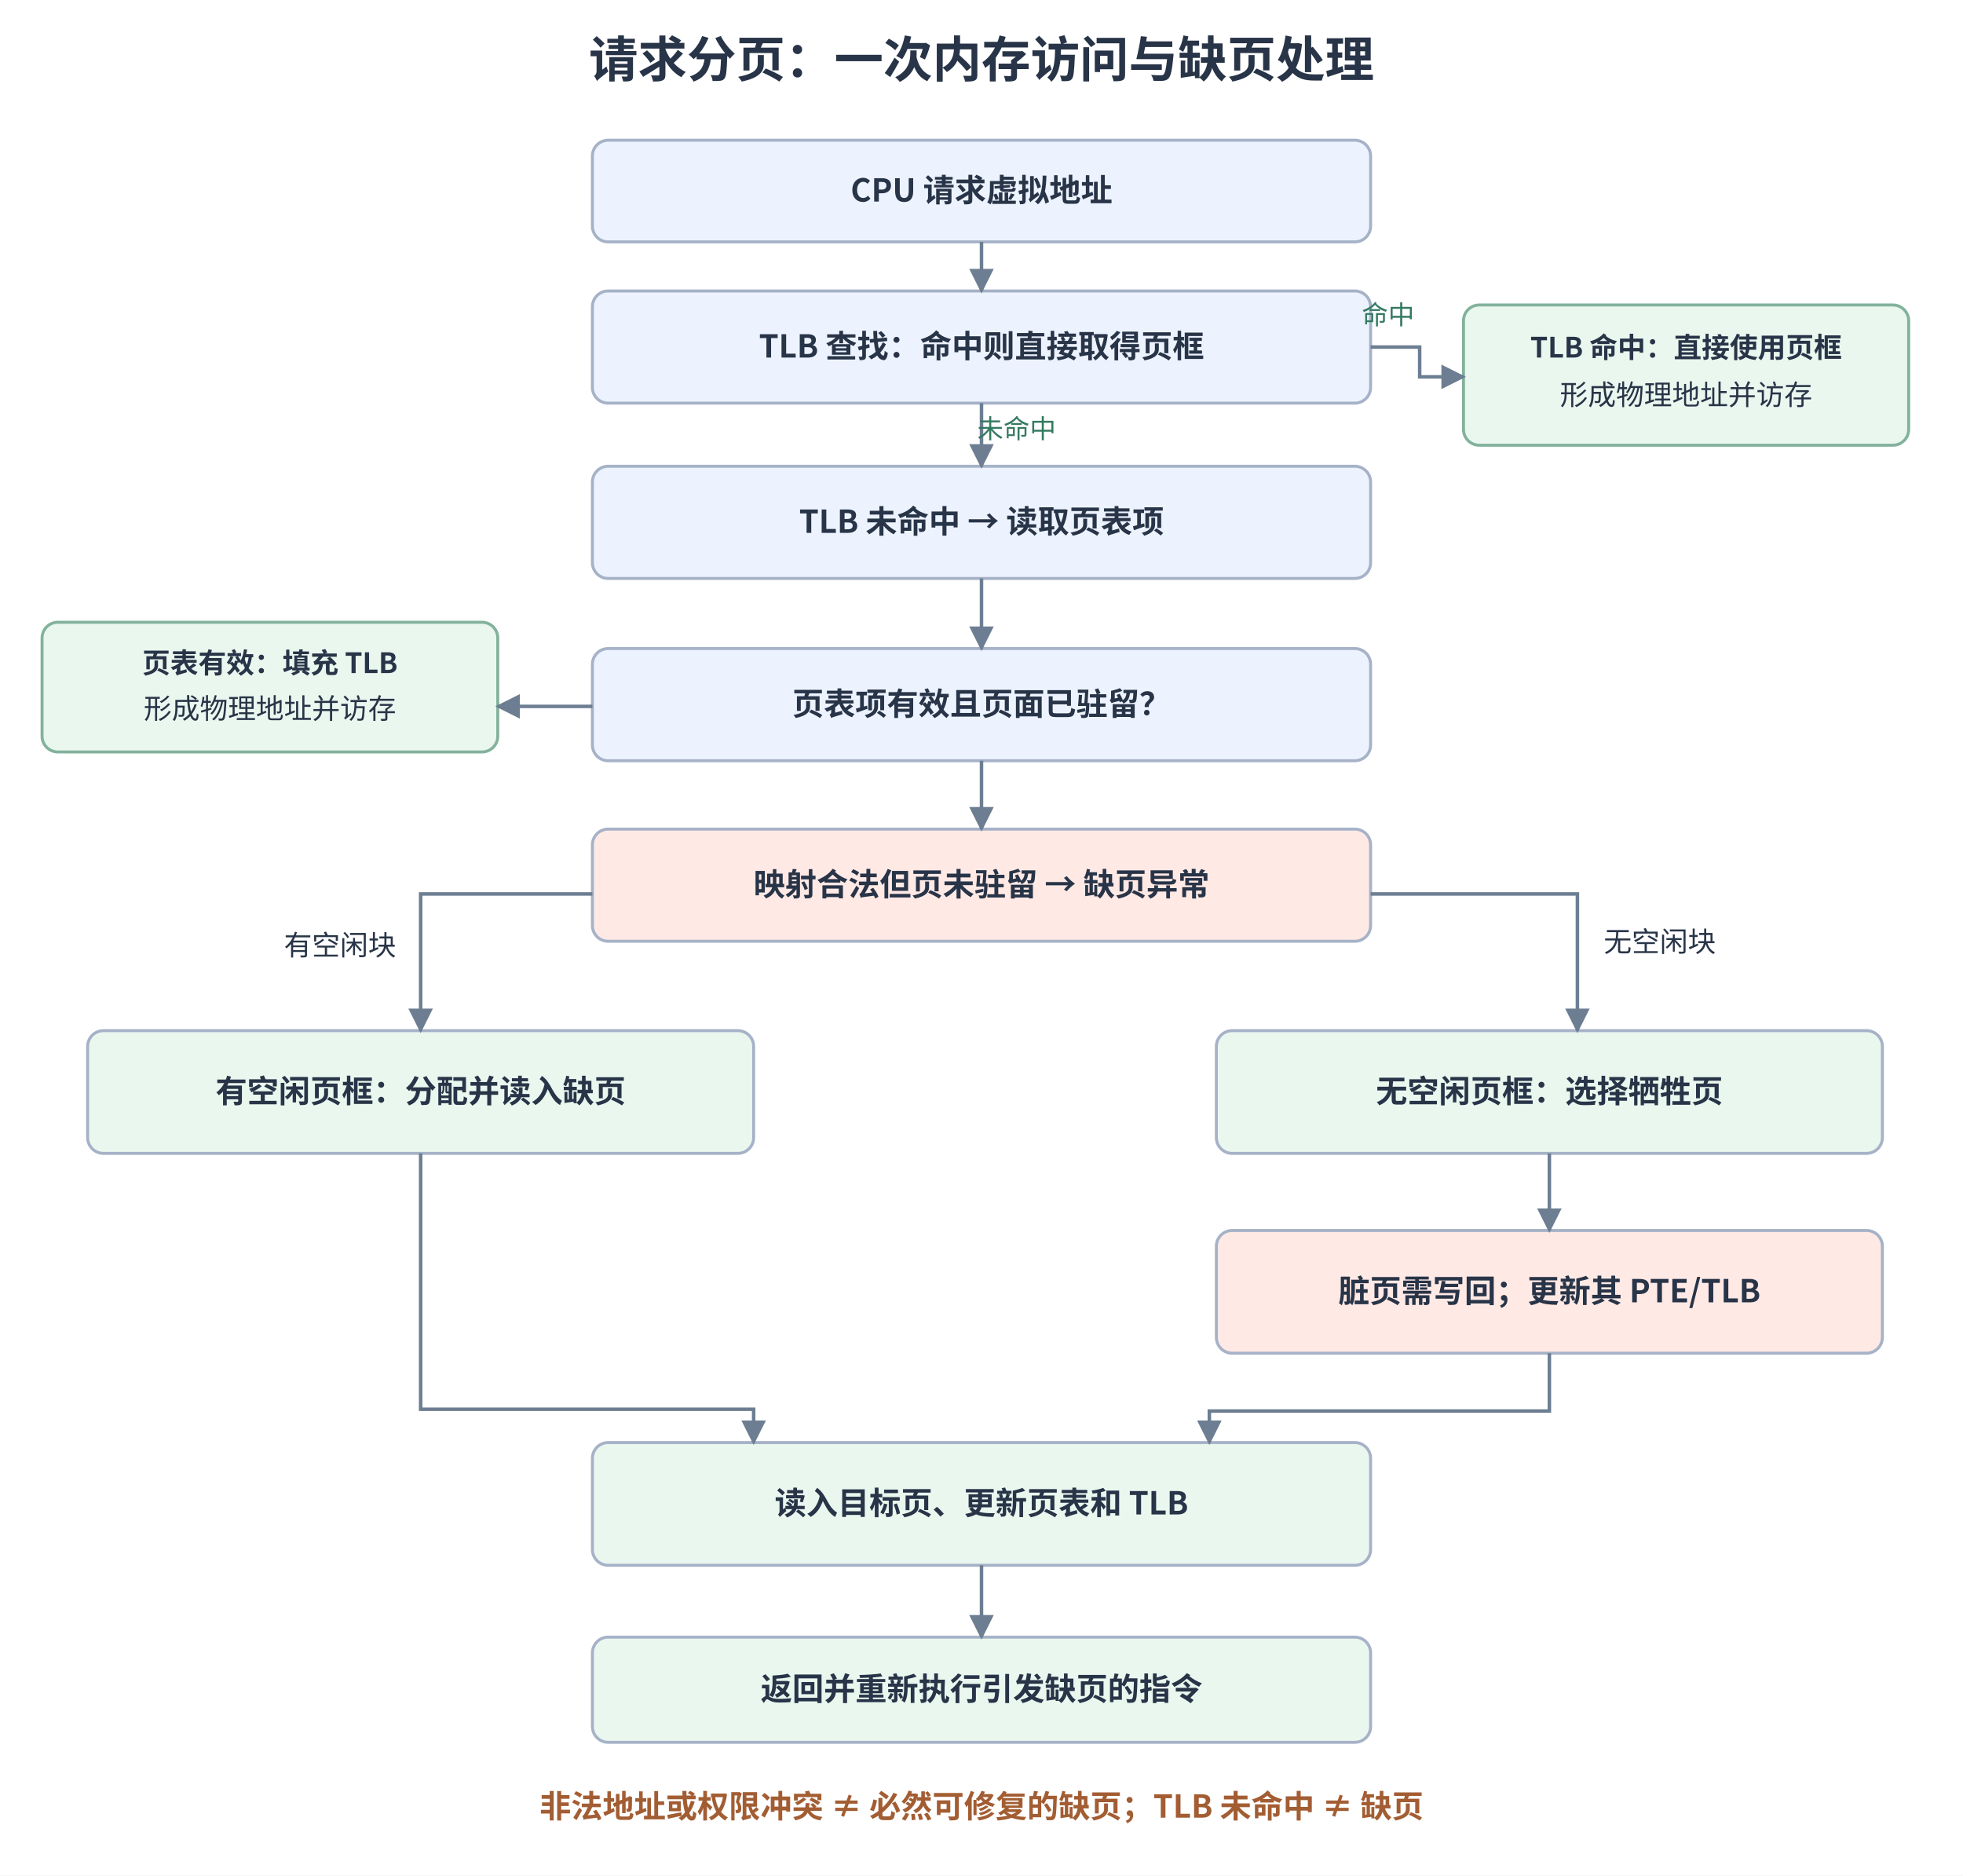
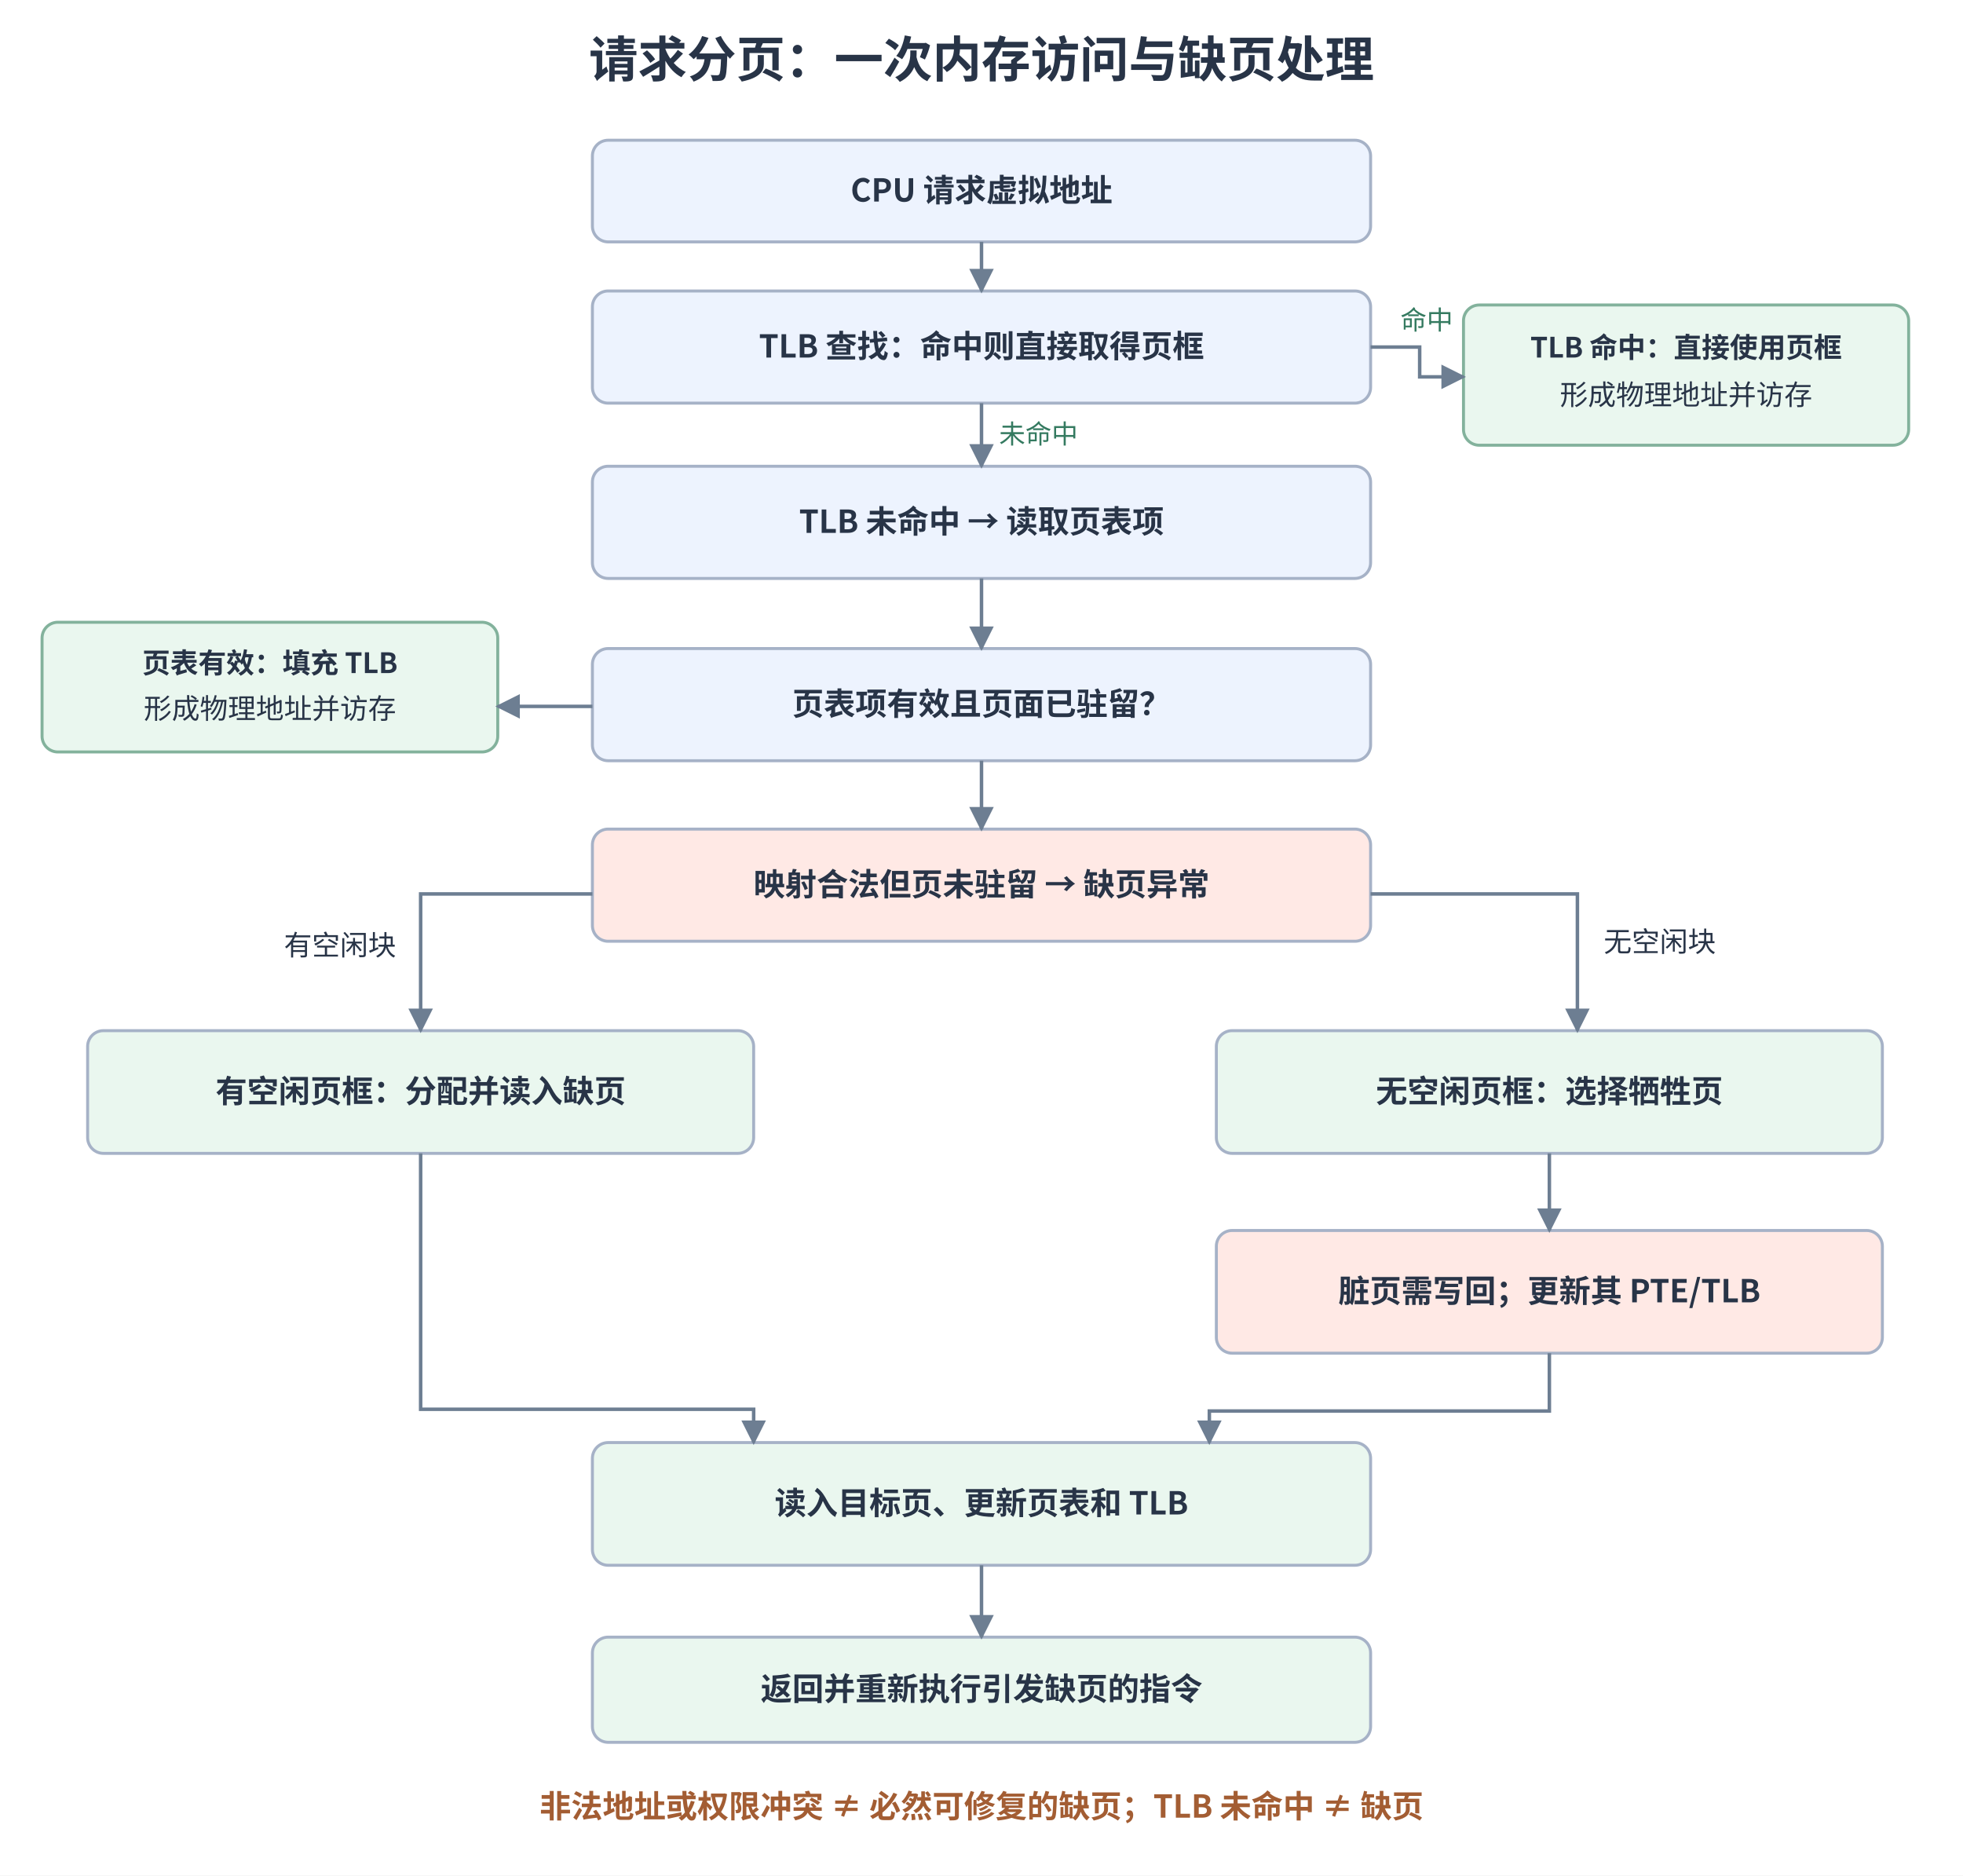
<svg xmlns="http://www.w3.org/2000/svg" viewBox="0 0 1120 1070" width="1120" height="1070">
  <defs>
    <marker id="arrow" viewBox="0 0 10 10" refX="9" refY="5" markerWidth="7" markerHeight="7" orient="auto-start-reverse">
      <path d="M0 0 L10 5 L0 10z" fill="#6d7e92" />
    </marker>
  </defs>
  <rect width="1120" height="1070" fill="white" />
  <text x="560" y="44" text-anchor="middle" fill="#283447" font-size="28" font-weight="700" font-family="Noto Sans CJK SC, Microsoft YaHei, sans-serif">请求分页：一次内存访问与缺页处理</text>
  <rect x="338" y="80" width="444" height="58" rx="9" fill="#edf3fe" stroke="#a6b2c7" stroke-width="1.7" />
  <text x="560.0" y="115.0" text-anchor="middle" fill="#283447" font-size="18" font-weight="600" font-family="Noto Sans CJK SC, Microsoft YaHei, sans-serif">CPU 请求虚拟地址</text>
  <rect x="338" y="166" width="444" height="64" rx="9" fill="#edf3fe" stroke="#a6b2c7" stroke-width="1.7" />
  <text x="560.0" y="204.0" text-anchor="middle" fill="#283447" font-size="18" font-weight="600" font-family="Noto Sans CJK SC, Microsoft YaHei, sans-serif">TLB 查找：命中则直接取得页框</text>
  <rect x="338" y="266" width="444" height="64" rx="9" fill="#edf3fe" stroke="#a6b2c7" stroke-width="1.7" />
  <text x="560.0" y="304.0" text-anchor="middle" fill="#283447" font-size="18" font-weight="600" font-family="Noto Sans CJK SC, Microsoft YaHei, sans-serif">TLB 未命中 → 读取页表项</text>
  <rect x="338" y="370" width="444" height="64" rx="9" fill="#edf3fe" stroke="#a6b2c7" stroke-width="1.7" />
  <text x="560.0" y="408.0" text-anchor="middle" fill="#283447" font-size="18" font-weight="600" font-family="Noto Sans CJK SC, Microsoft YaHei, sans-serif">页表项有效且页面已驻留？</text>
  <rect x="338" y="473" width="444" height="64" rx="9" fill="#ffe9e5" stroke="#a6b2c7" stroke-width="1.7" />
  <text x="560.0" y="511.0" text-anchor="middle" fill="#283447" font-size="18" font-weight="600" font-family="Noto Sans CJK SC, Microsoft YaHei, sans-serif">映射合法但页未驻留 → 缺页异常</text>
  <rect x="50" y="588" width="380" height="70" rx="9" fill="#eaf7ef" stroke="#a6b2c7" stroke-width="1.7" />
  <text x="240.0" y="629.0" text-anchor="middle" fill="#283447" font-size="18" font-weight="600" font-family="Noto Sans CJK SC, Microsoft YaHei, sans-serif">有空闲页框：分配并读入缺页</text>
  <rect x="694" y="588" width="380" height="70" rx="9" fill="#eaf7ef" stroke="#a6b2c7" stroke-width="1.7" />
  <text x="884.0" y="629.0" text-anchor="middle" fill="#283447" font-size="18" font-weight="600" font-family="Noto Sans CJK SC, Microsoft YaHei, sans-serif">无空闲页框：选择牺牲页</text>
  <rect x="694" y="702" width="380" height="70" rx="9" fill="#ffe9e5" stroke="#a6b2c7" stroke-width="1.7" />
  <text x="884.0" y="743.0" text-anchor="middle" fill="#283447" font-size="18" font-weight="600" font-family="Noto Sans CJK SC, Microsoft YaHei, sans-serif">脏页需写回；更新其 PTE/TLB</text>
  <rect x="338" y="823" width="444" height="70" rx="9" fill="#eaf7ef" stroke="#a6b2c7" stroke-width="1.7" />
  <text x="560.0" y="864.0" text-anchor="middle" fill="#283447" font-size="18" font-weight="600" font-family="Noto Sans CJK SC, Microsoft YaHei, sans-serif">读入目标页、更新页表和 TLB</text>
  <rect x="338" y="934" width="444" height="60" rx="9" fill="#eaf7ef" stroke="#a6b2c7" stroke-width="1.7" />
  <text x="560.0" y="970.0" text-anchor="middle" fill="#283447" font-size="18" font-weight="600" font-family="Noto Sans CJK SC, Microsoft YaHei, sans-serif">返回并重新执行引发缺页的指令</text>
  <path d="M560 138 L560 166" stroke="#6d7e92" stroke-width="2" fill="none" marker-end="url(#arrow)" />
  <path d="M560 230 L560 266" stroke="#6d7e92" stroke-width="2" fill="none" marker-end="url(#arrow)" />
  <path d="M560 330 L560 370" stroke="#6d7e92" stroke-width="2" fill="none" marker-end="url(#arrow)" />
  <path d="M560 434 L560 473" stroke="#6d7e92" stroke-width="2" fill="none" marker-end="url(#arrow)" />
  <rect x="24" y="355" width="260" height="74" rx="9" fill="#eaf7ef" stroke="#83b29c" stroke-width="1.7" />
  <text x="154" y="384" text-anchor="middle" fill="#283447" font-size="16" font-weight="600" font-family="Noto Sans CJK SC, Microsoft YaHei, sans-serif">页表有效：填充 TLB</text>
  <text x="154" y="410" text-anchor="middle" fill="#283447" font-size="16" font-weight="500" font-family="Noto Sans CJK SC, Microsoft YaHei, sans-serif">形成物理地址并访存</text>
  <path d="M338 403 L284 403" stroke="#6d7e92" stroke-width="2" fill="none" marker-end="url(#arrow)" />
  <polyline points="338,510 240,510 240,588" fill="none" stroke="#6d7e92" stroke-width="2" marker-end="url(#arrow)" />
  <text x="226" y="545" text-anchor="end" fill="#283447" font-size="16" font-weight="500" font-family="Noto Sans CJK SC, Microsoft YaHei, sans-serif">有空闲块</text>
  <polyline points="782,510 900,510 900,588" fill="none" stroke="#6d7e92" stroke-width="2" marker-end="url(#arrow)" />
  <text x="915" y="543" text-anchor="start" fill="#283447" font-size="16" font-weight="500" font-family="Noto Sans CJK SC, Microsoft YaHei, sans-serif">无空闲块</text>
  <path d="M884 658 L884 702" stroke="#6d7e92" stroke-width="2" fill="none" marker-end="url(#arrow)" />
  <polyline points="884,772 884,805 690,805 690,823" fill="none" stroke="#6d7e92" stroke-width="2" marker-end="url(#arrow)" />
  <polyline points="240,658 240,804 430,804 430,823" fill="none" stroke="#6d7e92" stroke-width="2" marker-end="url(#arrow)" />
  <path d="M560 893 L560 934" stroke="#6d7e92" stroke-width="2" fill="none" marker-end="url(#arrow)" />
  <rect x="835" y="174" width="254" height="80" rx="9" fill="#eaf7ef" stroke="#83b29c" stroke-width="1.7" />
  <text x="962" y="204" text-anchor="middle" fill="#283447" font-size="16" font-weight="600" font-family="Noto Sans CJK SC, Microsoft YaHei, sans-serif">TLB 命中：直接使用页框</text>
  <text x="962" y="231" text-anchor="middle" fill="#283447" font-size="16" font-weight="500" font-family="Noto Sans CJK SC, Microsoft YaHei, sans-serif">形成物理地址并访存</text>
  <polyline points="782,198 810,198 810,215 835,215" fill="none" stroke="#6d7e92" stroke-width="2" marker-end="url(#arrow)" />
-   <text x="792" y="185" text-anchor="middle" fill="#347a60" font-size="15" font-weight="500" font-family="Noto Sans CJK SC, Microsoft YaHei, sans-serif">命中</text>
-   <text x="580" y="250" text-anchor="middle" fill="#347a60" font-size="15" font-weight="500" font-family="Noto Sans CJK SC, Microsoft YaHei, sans-serif">未命中</text>
+   <text x="814" y="188" text-anchor="middle" fill="#347a60" font-size="15" font-weight="500" font-family="Noto Sans CJK SC, Microsoft YaHei, sans-serif">命中</text>
+   <text x="570" y="253" text-anchor="start" fill="#347a60" font-size="15" font-weight="500" font-family="Noto Sans CJK SC, Microsoft YaHei, sans-serif">未命中</text>
  <text x="560" y="1037" text-anchor="middle" fill="#a35d33" font-size="18" font-weight="650" font-family="Noto Sans CJK SC, Microsoft YaHei, sans-serif">非法地址或权限冲突 ≠ 必然可修复的缺页；TLB 未命中 ≠ 缺页</text>
</svg>
